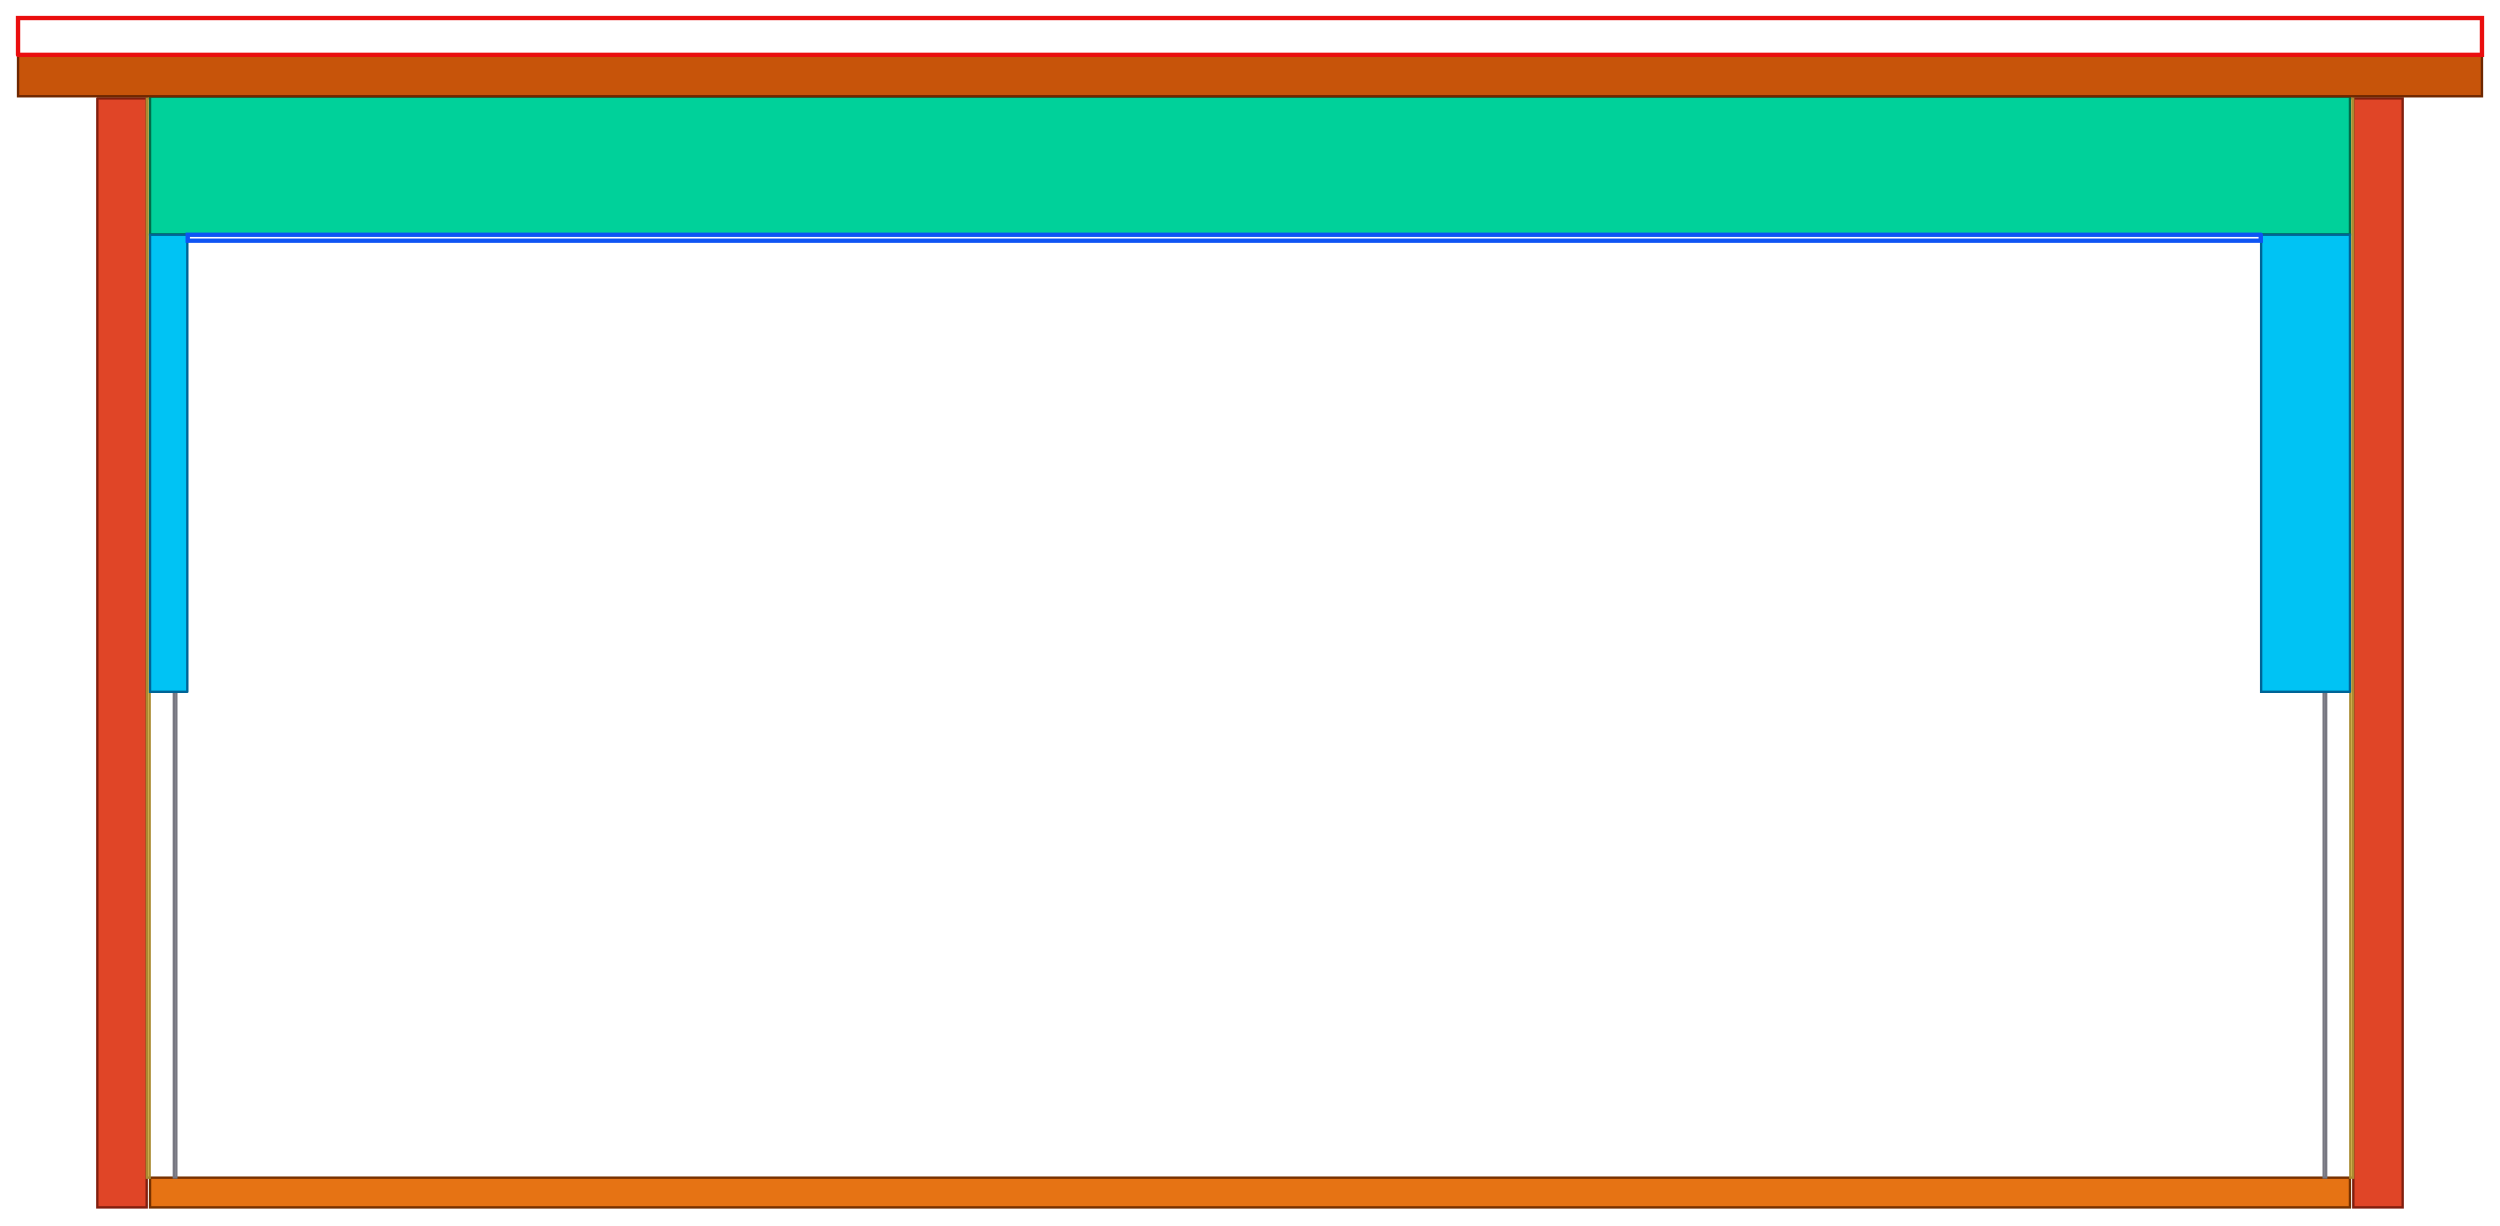
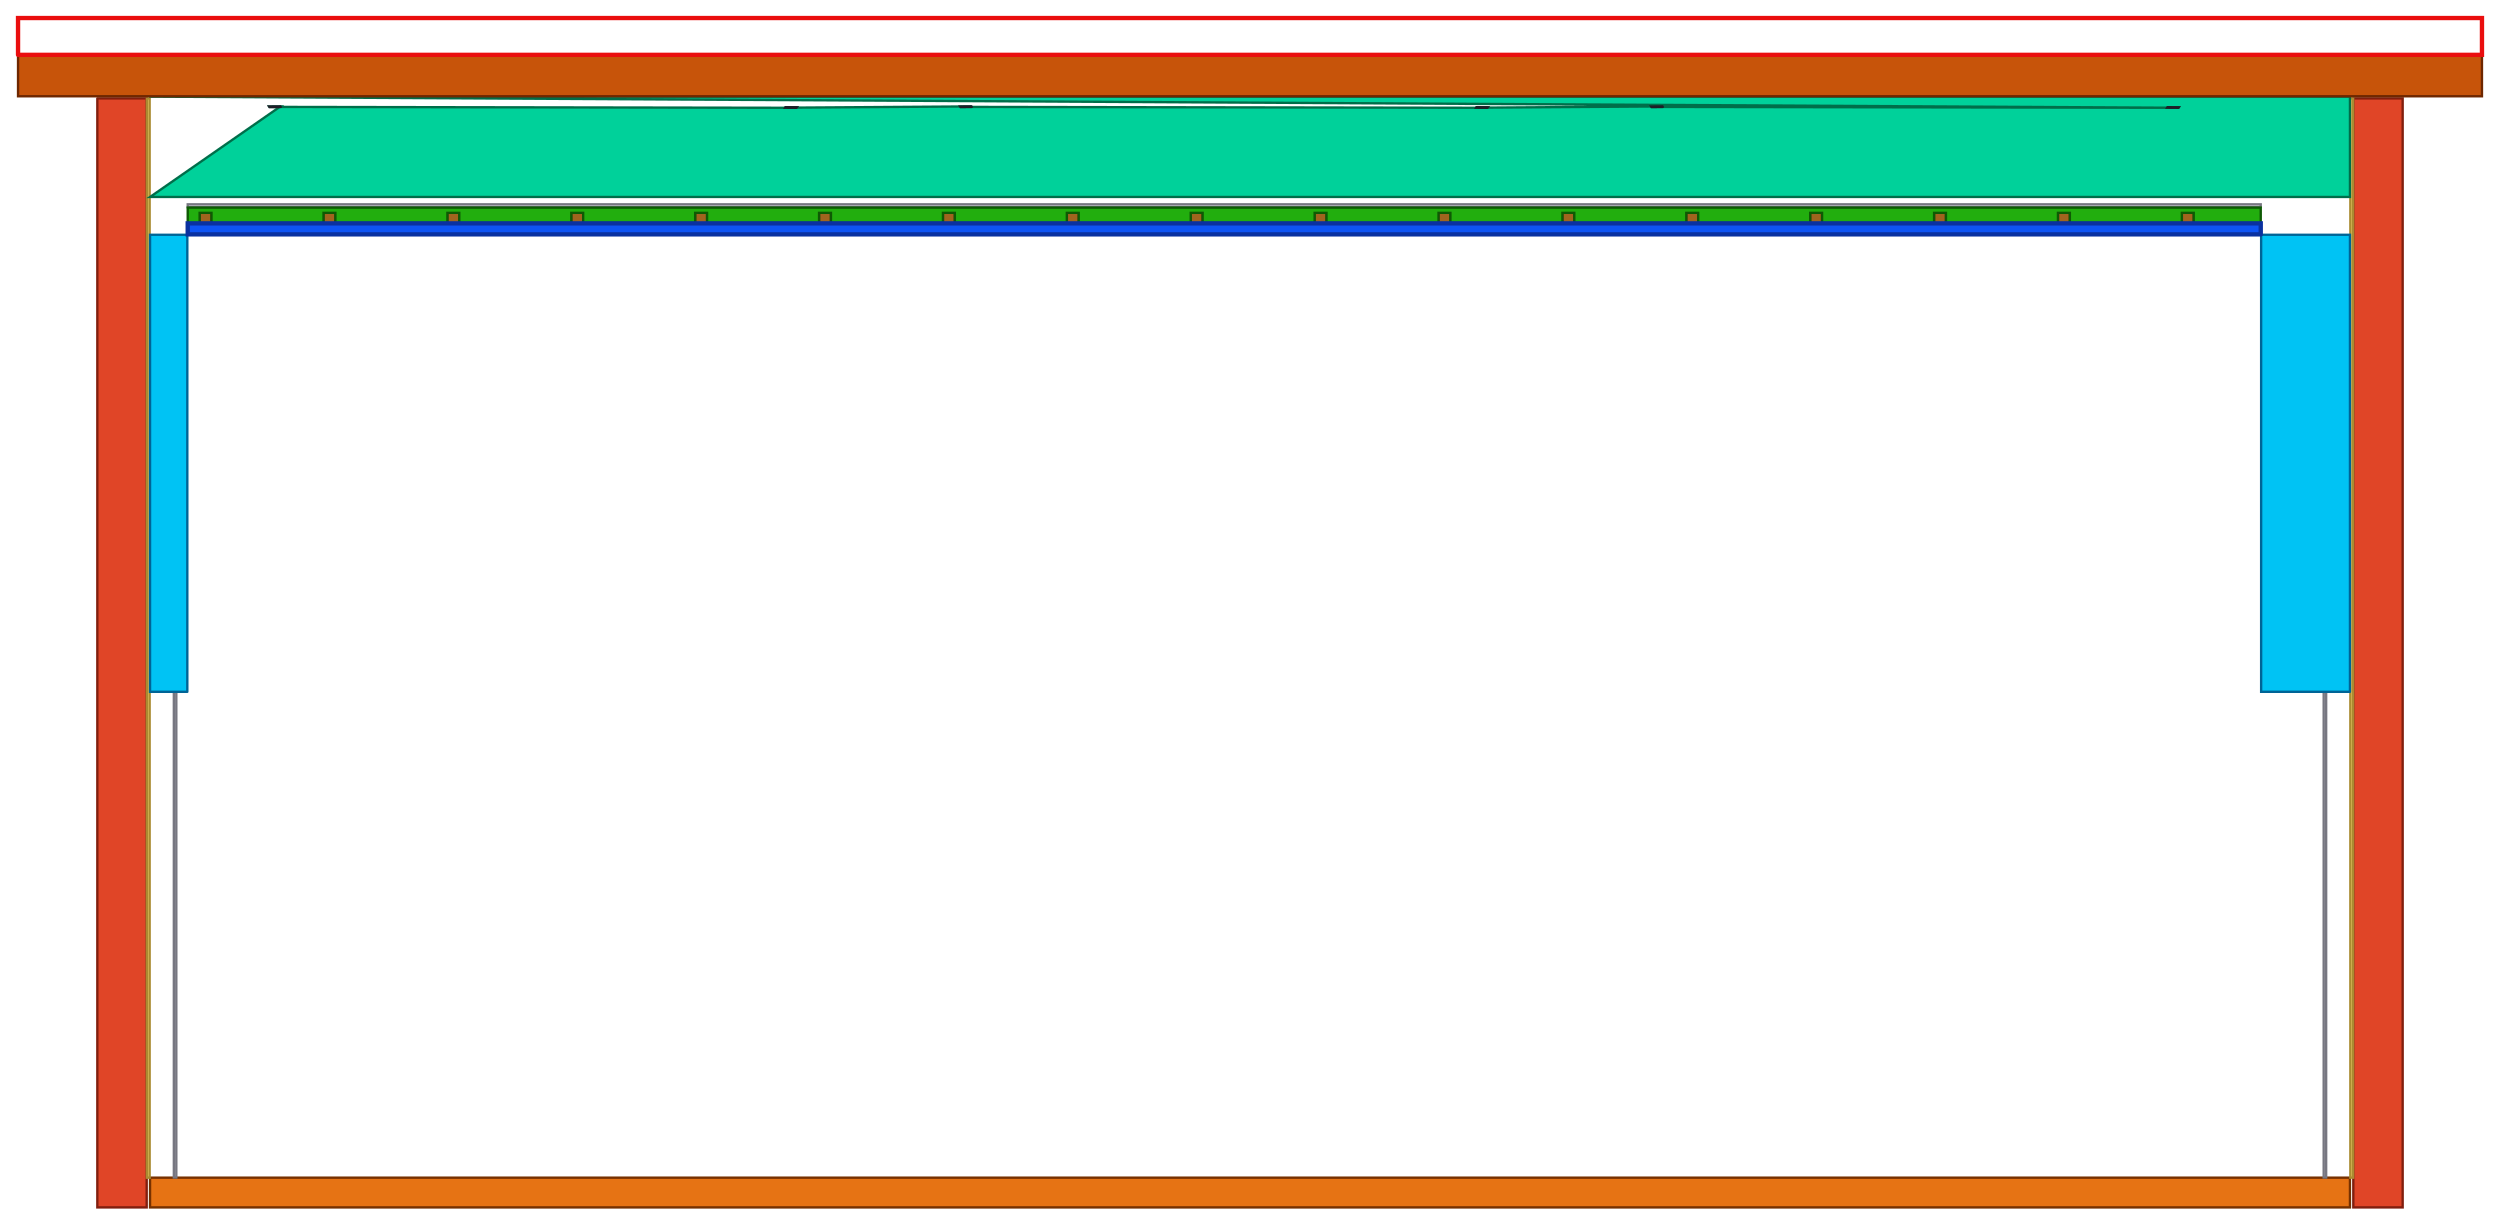
<svg xmlns="http://www.w3.org/2000/svg" width="12612.0mm" height="6182.0mm" viewBox="-756.0 -5941.0 12612.0 6182.0" version="1.1">
  <g transform="scale(1,-1)" stroke-linecap="round">
    <g fill="rgb(230,115,20)" stroke="rgb(119,49,0)" stroke-width="12.0" id="podlaha">
      <path d="M 1.0,0.0 L 11099.0,0.0 L 11099.0,-150.0 L 1.0,-150.0 L 1.0,0.0" />
    </g>
    <g fill="rgb(224,69,39)" stroke="rgb(129,30,14)" stroke-width="12.0" id="zdivo">
      <path d="M -265.0,5444.592 L -16.0,5444.592 L -16.0,-150.0 L -265.0,-150.0 L -265.0,5444.592" />
      <path d="M 11116.0,5444.592 L 11365.0,5444.592 L 11365.0,-150.0 L 11116.0,-150.0 L 11116.0,5444.592" />
    </g>
    <g fill="rgb(255,224,119)" stroke="rgb(170,139,49)" stroke-width="12.0" id="omitka">
      <path d="M -15.0,5444.592 L -1.0,5444.592 L -1.0,0.0 L -15.0,0.0 L -15.0,5444.592" />
      <path d="M 11101.0,5444.592 L 11115.0,5444.592 L 11115.0,0.0 L 11101.0,0.0 L 11101.0,5444.592" />
    </g>
    <g fill="rgb(0,209,154)" stroke="rgb(0,110,74)" stroke-width="12.0" id="vata">
-       <path d="M 1.0,5453.462 L 11099.0,5453.462 L 11099.0,4758.695 L 1.0,4758.695 L 1.0,5453.462" />
+       <path d="M 1.0,5453.462 L 11099.0,5453.462 L 11099.0,4947.326 L 1.0,4947.326 L 658.555,5404.157 L 601.987,5403.642 L 603.665,5401.061 L 660.233,5401.576 L 3261.817,5397.19 L 3263.496,5399.771 L 3206.928,5400.286 L 3205.25,5397.706 L 4144.555,5404.157 L 4087.987,5403.642 L 4089.665,5401.061 L 4146.233,5401.576 L 6747.817,5397.19 L 6749.496,5399.771 L 6692.928,5400.286 L 6691.25,5397.706 L 7630.555,5404.157 L 7573.987,5403.642 L 7575.665,5401.061 L 7632.233,5401.576 L 10233.817,5397.19 L 10235.496,5399.771 L 10178.928,5400.286 L 10177.25,5397.706 L 1.0,5453.462" />
    </g>
    <g fill="rgb(230,230,234)" stroke="rgb(119,119,129)" stroke-width="12.0" id="sdk">
+       <path d="M 10649.0,4895.762 L 191.0,4895.762 L 191.0,4910.08 L 10649.0,4910.08 L 10649.0,4895.762" />
      <path d="M 121.0,2450.0 L 133.5,2450.0 L 133.5,1.0 L 121.0,1.0 L 121.0,2450.0" />
      <path d="M 10966.5,2450.0 L 10979.0,2450.0 L 10979.0,1.0 L 10966.5,1.0 L 10966.5,2450.0" />
    </g>
    <g fill="rgb(199,84,10)" stroke="rgb(110,39,0)" stroke-width="12.0" id="krov">
      <path d="M -665.0,5662.327 L 11765.0,5662.327 L 11765.0,5455.462 L -665.0,5455.462 L -665.0,5662.327" />
    </g>
+     <g fill="rgb(160,100,30)" stroke="rgb(90,49,10)" stroke-width="12.0" id="dreveny_rost">
+       <path d="M 311.0,4815.133 L 251.0,4815.133 L 251.0,4867.349 L 311.0,4867.349 L 311.0,4815.133" />
+       <path d="M 936.0,4815.133 L 876.0,4815.133 L 876.0,4867.349 L 936.0,4867.349 L 936.0,4815.133" />
+       <path d="M 1561.0,4815.133 L 1501.0,4815.133 L 1501.0,4867.349 L 1561.0,4867.349 L 1561.0,4815.133" />
+       <path d="M 2186.0,4815.133 L 2126.0,4815.133 L 2126.0,4867.349 L 2186.0,4867.349 L 2186.0,4815.133" />
+       <path d="M 2811.0,4815.133 L 2751.0,4815.133 L 2751.0,4867.349 L 2811.0,4867.349 L 2811.0,4815.133" />
+       <path d="M 3436.0,4815.133 L 3376.0,4815.133 L 3376.0,4867.349 L 3436.0,4867.349 L 3436.0,4815.133" />
+       <path d="M 4061.0,4815.133 L 4001.0,4815.133 L 4001.0,4867.349 L 4061.0,4867.349 L 4061.0,4815.133" />
+       <path d="M 4686.0,4815.133 L 4626.0,4815.133 L 4626.0,4867.349 L 4686.0,4867.349 L 4686.0,4815.133" />
+       <path d="M 5311.0,4815.133 L 5251.0,4815.133 L 5251.0,4867.349 L 5311.0,4867.349 L 5311.0,4815.133" />
+       <path d="M 5936.0,4815.133 L 5876.0,4815.133 L 5876.0,4867.349 L 5936.0,4867.349 L 5936.0,4815.133" />
+       <path d="M 6561.0,4815.133 L 6501.0,4815.133 L 6501.0,4867.349 L 6561.0,4867.349 L 6561.0,4815.133" />
+       <path d="M 7186.0,4815.133 L 7126.0,4815.133 L 7126.0,4867.349 L 7186.0,4867.349 L 7186.0,4815.133" />
+       <path d="M 7811.0,4815.133 L 7751.0,4815.133 L 7751.0,4867.349 L 7811.0,4867.349 L 7811.0,4815.133" />
+       <path d="M 8436.0,4815.133 L 8376.0,4815.133 L 8376.0,4867.349 L 8436.0,4867.349 L 8436.0,4815.133" />
+       <path d="M 9061.0,4815.133 L 9001.0,4815.133 L 9001.0,4867.349 L 9061.0,4867.349 L 9061.0,4815.133" />
+       <path d="M 9686.0,4815.133 L 9626.0,4815.133 L 9626.0,4867.349 L 9686.0,4867.349 L 9686.0,4815.133" />
+       <path d="M 10311.0,4815.133 L 10251.0,4815.133 L 10251.0,4867.349 L 10311.0,4867.349 L 10311.0,4815.133" />
+     </g>
+     <g fill="rgb(69,69,80)" stroke="rgb(30,30,39)" stroke-width="12.0" id="paska">
+       <path d="M 660.233,5401.576 L 603.665,5401.061 L 601.987,5403.642 L 658.555,5404.157 L 660.233,5401.576" />
+       <path d="M 3261.817,5397.19 L 3205.25,5397.706 L 3206.928,5400.286 L 3263.496,5399.771 L 3261.817,5397.19" />
+       <path d="M 4146.233,5401.576 L 4089.665,5401.061 L 4087.987,5403.642 L 4144.555,5404.157 L 4146.233,5401.576" />
+       <path d="M 6747.817,5397.19 L 6691.25,5397.706 L 6692.928,5400.286 L 6749.496,5399.771 L 6747.817,5397.19" />
+       <path d="M 7632.233,5401.576 L 7575.665,5401.061 L 7573.987,5403.642 L 7630.555,5404.157 L 7632.233,5401.576" />
+       <path d="M 10233.817,5397.19 L 10177.25,5397.706 L 10178.928,5400.286 L 10235.496,5399.771 L 10233.817,5397.19" />
+     </g>
+     <g fill="rgb(34,174,14)" stroke="rgb(14,90,4)" stroke-width="12.0" id="NaturHeld Flex 50">
+       <path d="M 191.0,4816.133 L 191.0,4893.762 L 10649.0,4893.762 L 10649.0,4816.133 L 10311.0,4816.133 L 10311.0,4867.349 L 10251.0,4867.349 L 10251.0,4816.133 L 9686.0,4816.133 L 9686.0,4867.349 L 9626.0,4867.349 L 9626.0,4816.133 L 9061.0,4816.133 L 9061.0,4867.349 L 9001.0,4867.349 L 9001.0,4816.133 L 8436.0,4816.133 L 8436.0,4867.349 L 8376.0,4867.349 L 8376.0,4816.133 L 7811.0,4816.133 L 7811.0,4867.349 L 7751.0,4867.349 L 7751.0,4816.133 L 7186.0,4816.133 L 7186.0,4867.349 L 7126.0,4867.349 L 7126.0,4816.133 L 6561.0,4816.133 L 6561.0,4867.349 L 6501.0,4867.349 L 6501.0,4816.133 L 5936.0,4816.133 L 5936.0,4867.349 L 5876.0,4867.349 L 5876.0,4816.133 L 5311.0,4816.133 L 5311.0,4867.349 L 5251.0,4867.349 L 5251.0,4816.133 L 4686.0,4816.133 L 4686.0,4867.349 L 4626.0,4867.349 L 4626.0,4816.133 L 4061.0,4816.133 L 4061.0,4867.349 L 4001.0,4867.349 L 4001.0,4816.133 L 3436.0,4816.133 L 3436.0,4867.349 L 3376.0,4867.349 L 3376.0,4816.133 L 2811.0,4816.133 L 2811.0,4867.349 L 2751.0,4867.349 L 2751.0,4816.133 L 2186.0,4816.133 L 2186.0,4867.349 L 2126.0,4867.349 L 2126.0,4816.133 L 1561.0,4816.133 L 1561.0,4867.349 L 1501.0,4867.349 L 1501.0,4816.133 L 936.0,4816.133 L 936.0,4867.349 L 876.0,4867.349 L 876.0,4816.133 L 311.0,4816.133 L 311.0,4867.349 L 251.0,4867.349 L 251.0,4816.133 L 191.0,4816.133" />
+     </g>
    <g fill="rgb(0,195,244)" stroke="rgb(0,100,150)" stroke-width="12.0" id="predstena">
      <path d="M 189.0,2451.0 L 1.0,2451.0 L 1.0,4756.695 L 189.0,4756.695 L 189.0,2451.0" />
      <path d="M 11099.0,2451.0 L 10651.0,2451.0 L 10651.0,4756.695 L 11099.0,4756.695 L 11099.0,2451.0" />
    </g>
-     <g fill="none" stroke="rgb(14,84,244)" stroke-width="22.0" id="podhled">
-       <path d="M 10649.0,4756.695 L 10649.0,4726.695 L 191.0,4726.695 L 191.0,4756.695 L 10649.0,4756.695" />
+     <g fill="rgb(14,84,244)" stroke="rgb(10,49,160)" stroke-width="22.0" id="NaturHeld 140">
+       <path d="M 10649.0,4758.695 L 191.0,4758.695 L 191.0,4814.133 L 10649.0,4814.133 L 10649.0,4758.695" />
    </g>
    <g fill="none" stroke="rgb(234,14,14)" stroke-width="22.0" id="krytina">
      <path d="M -665.0,5664.327 L -665.0,5850.0 L 11765.0,5850.0 L 11765.0,5664.327 L -665.0,5664.327" />
    </g>
  </g>
</svg>
